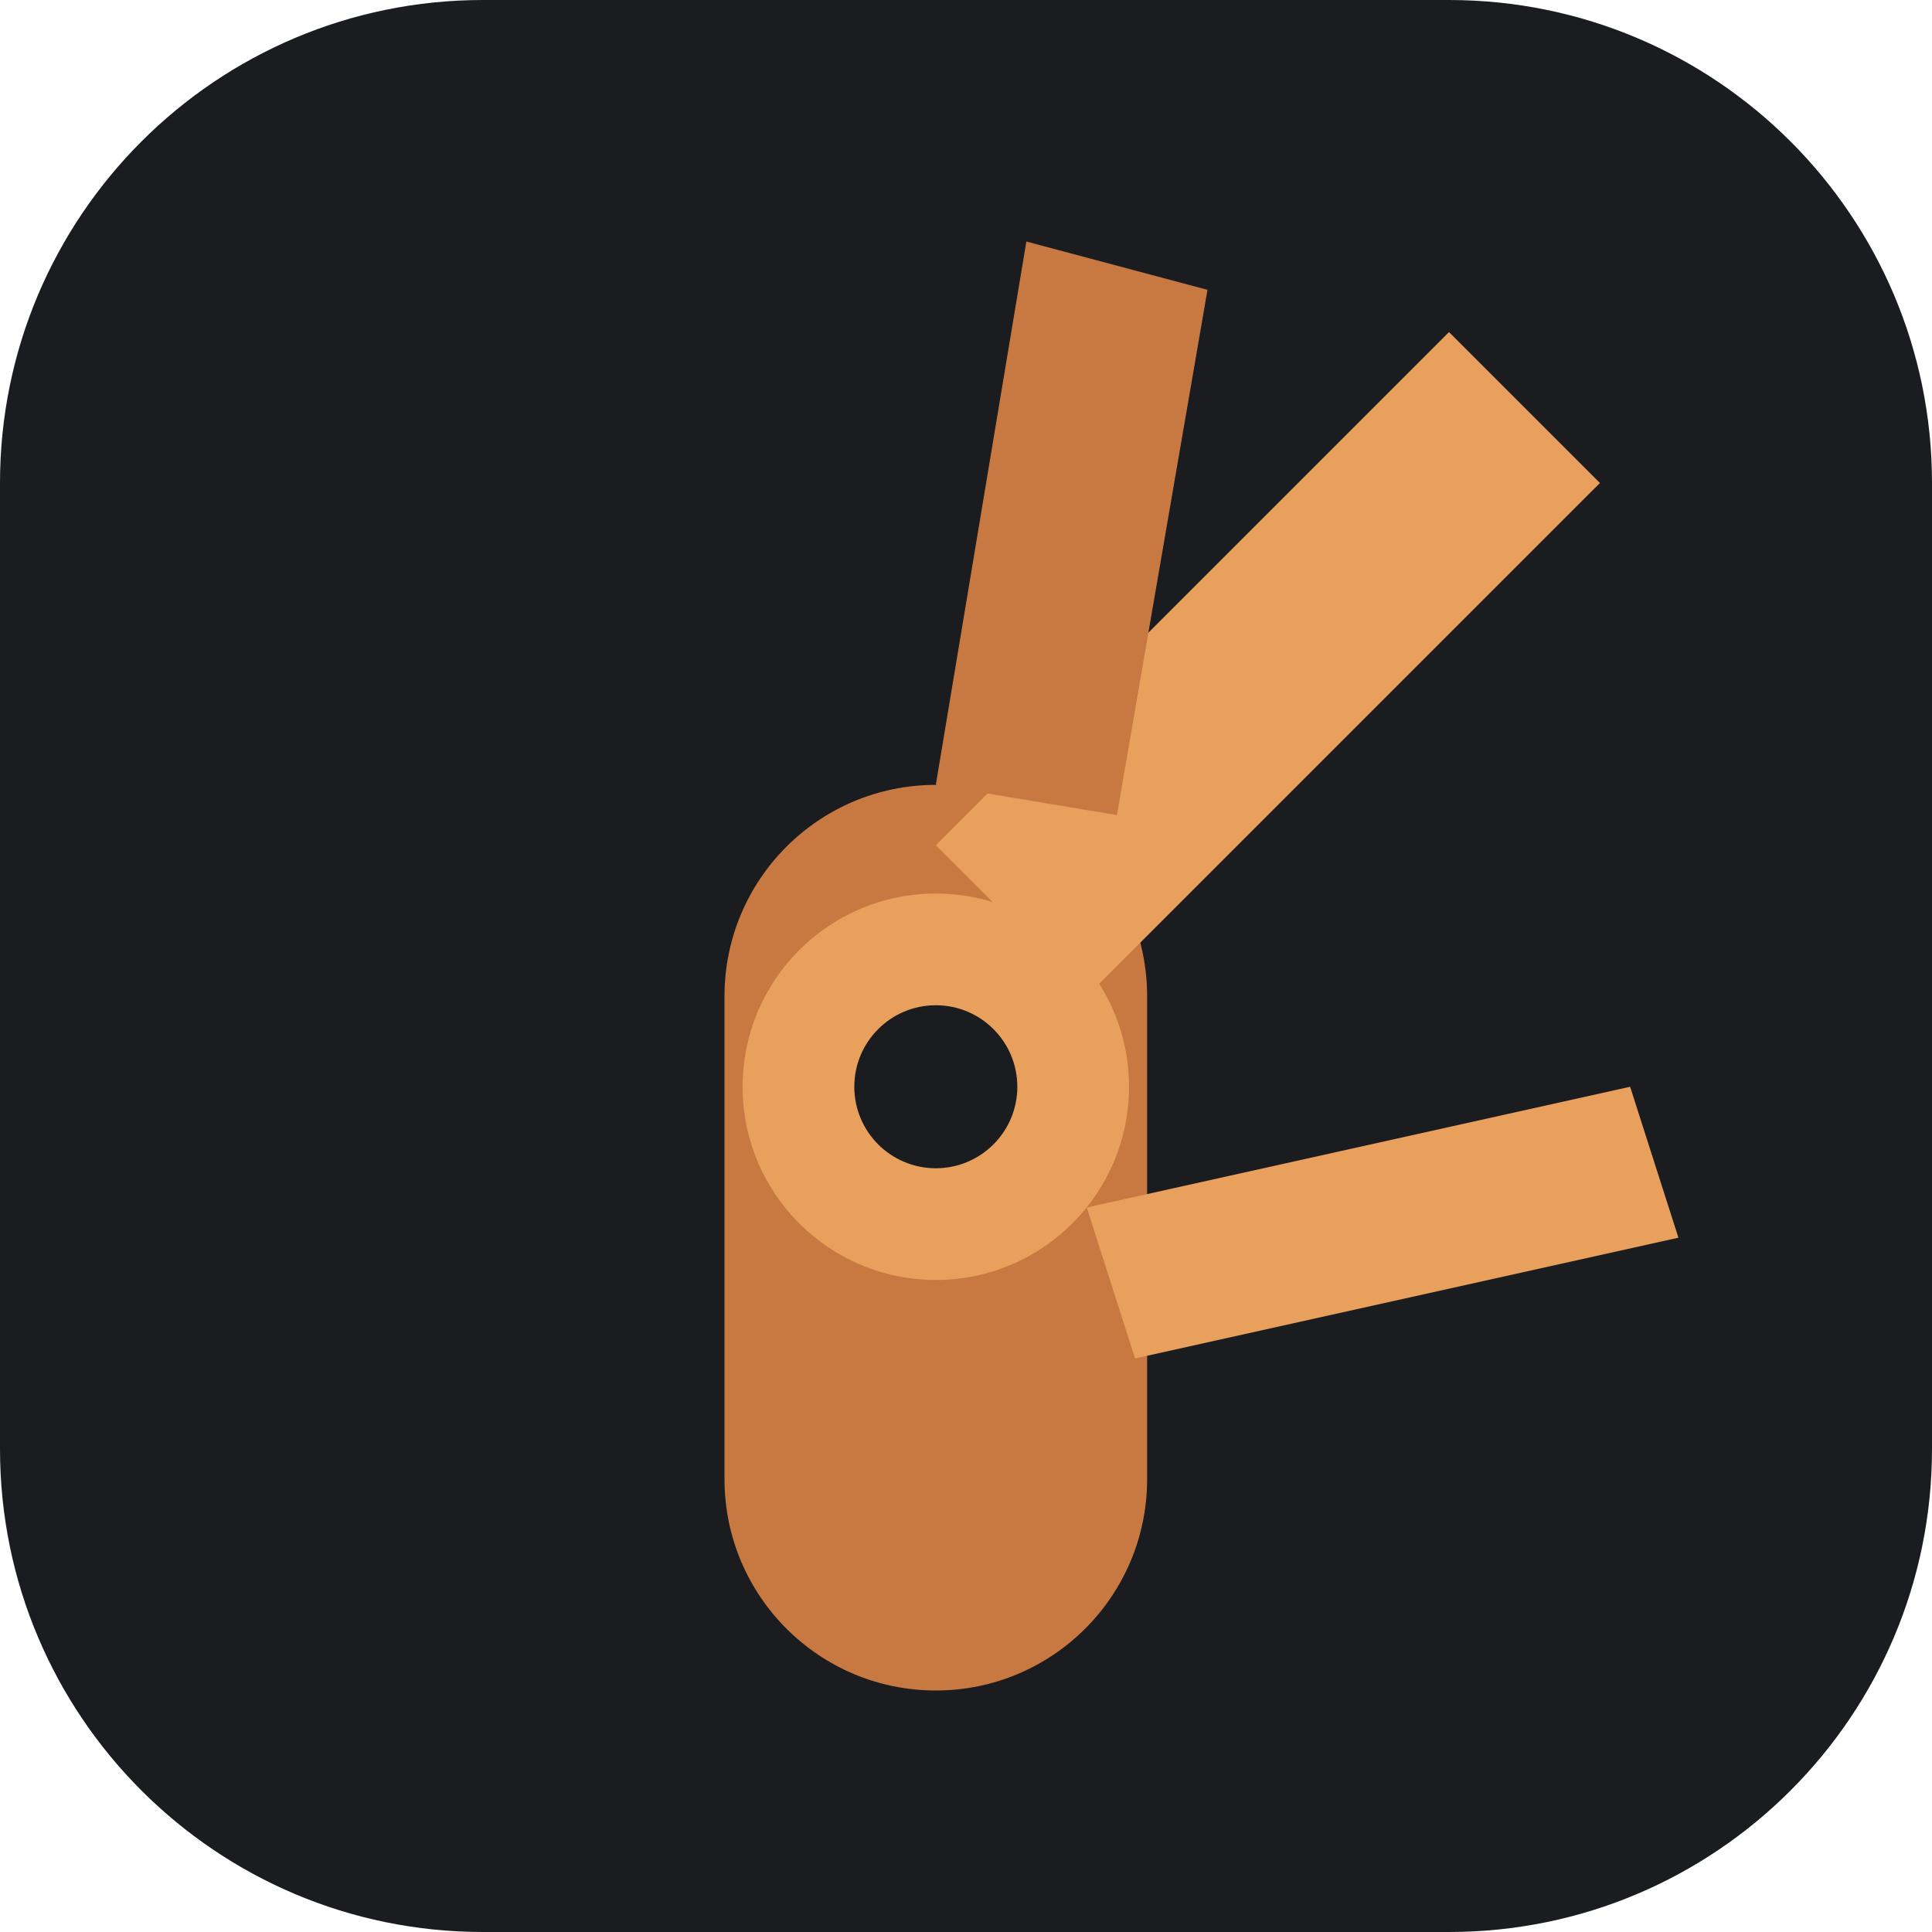
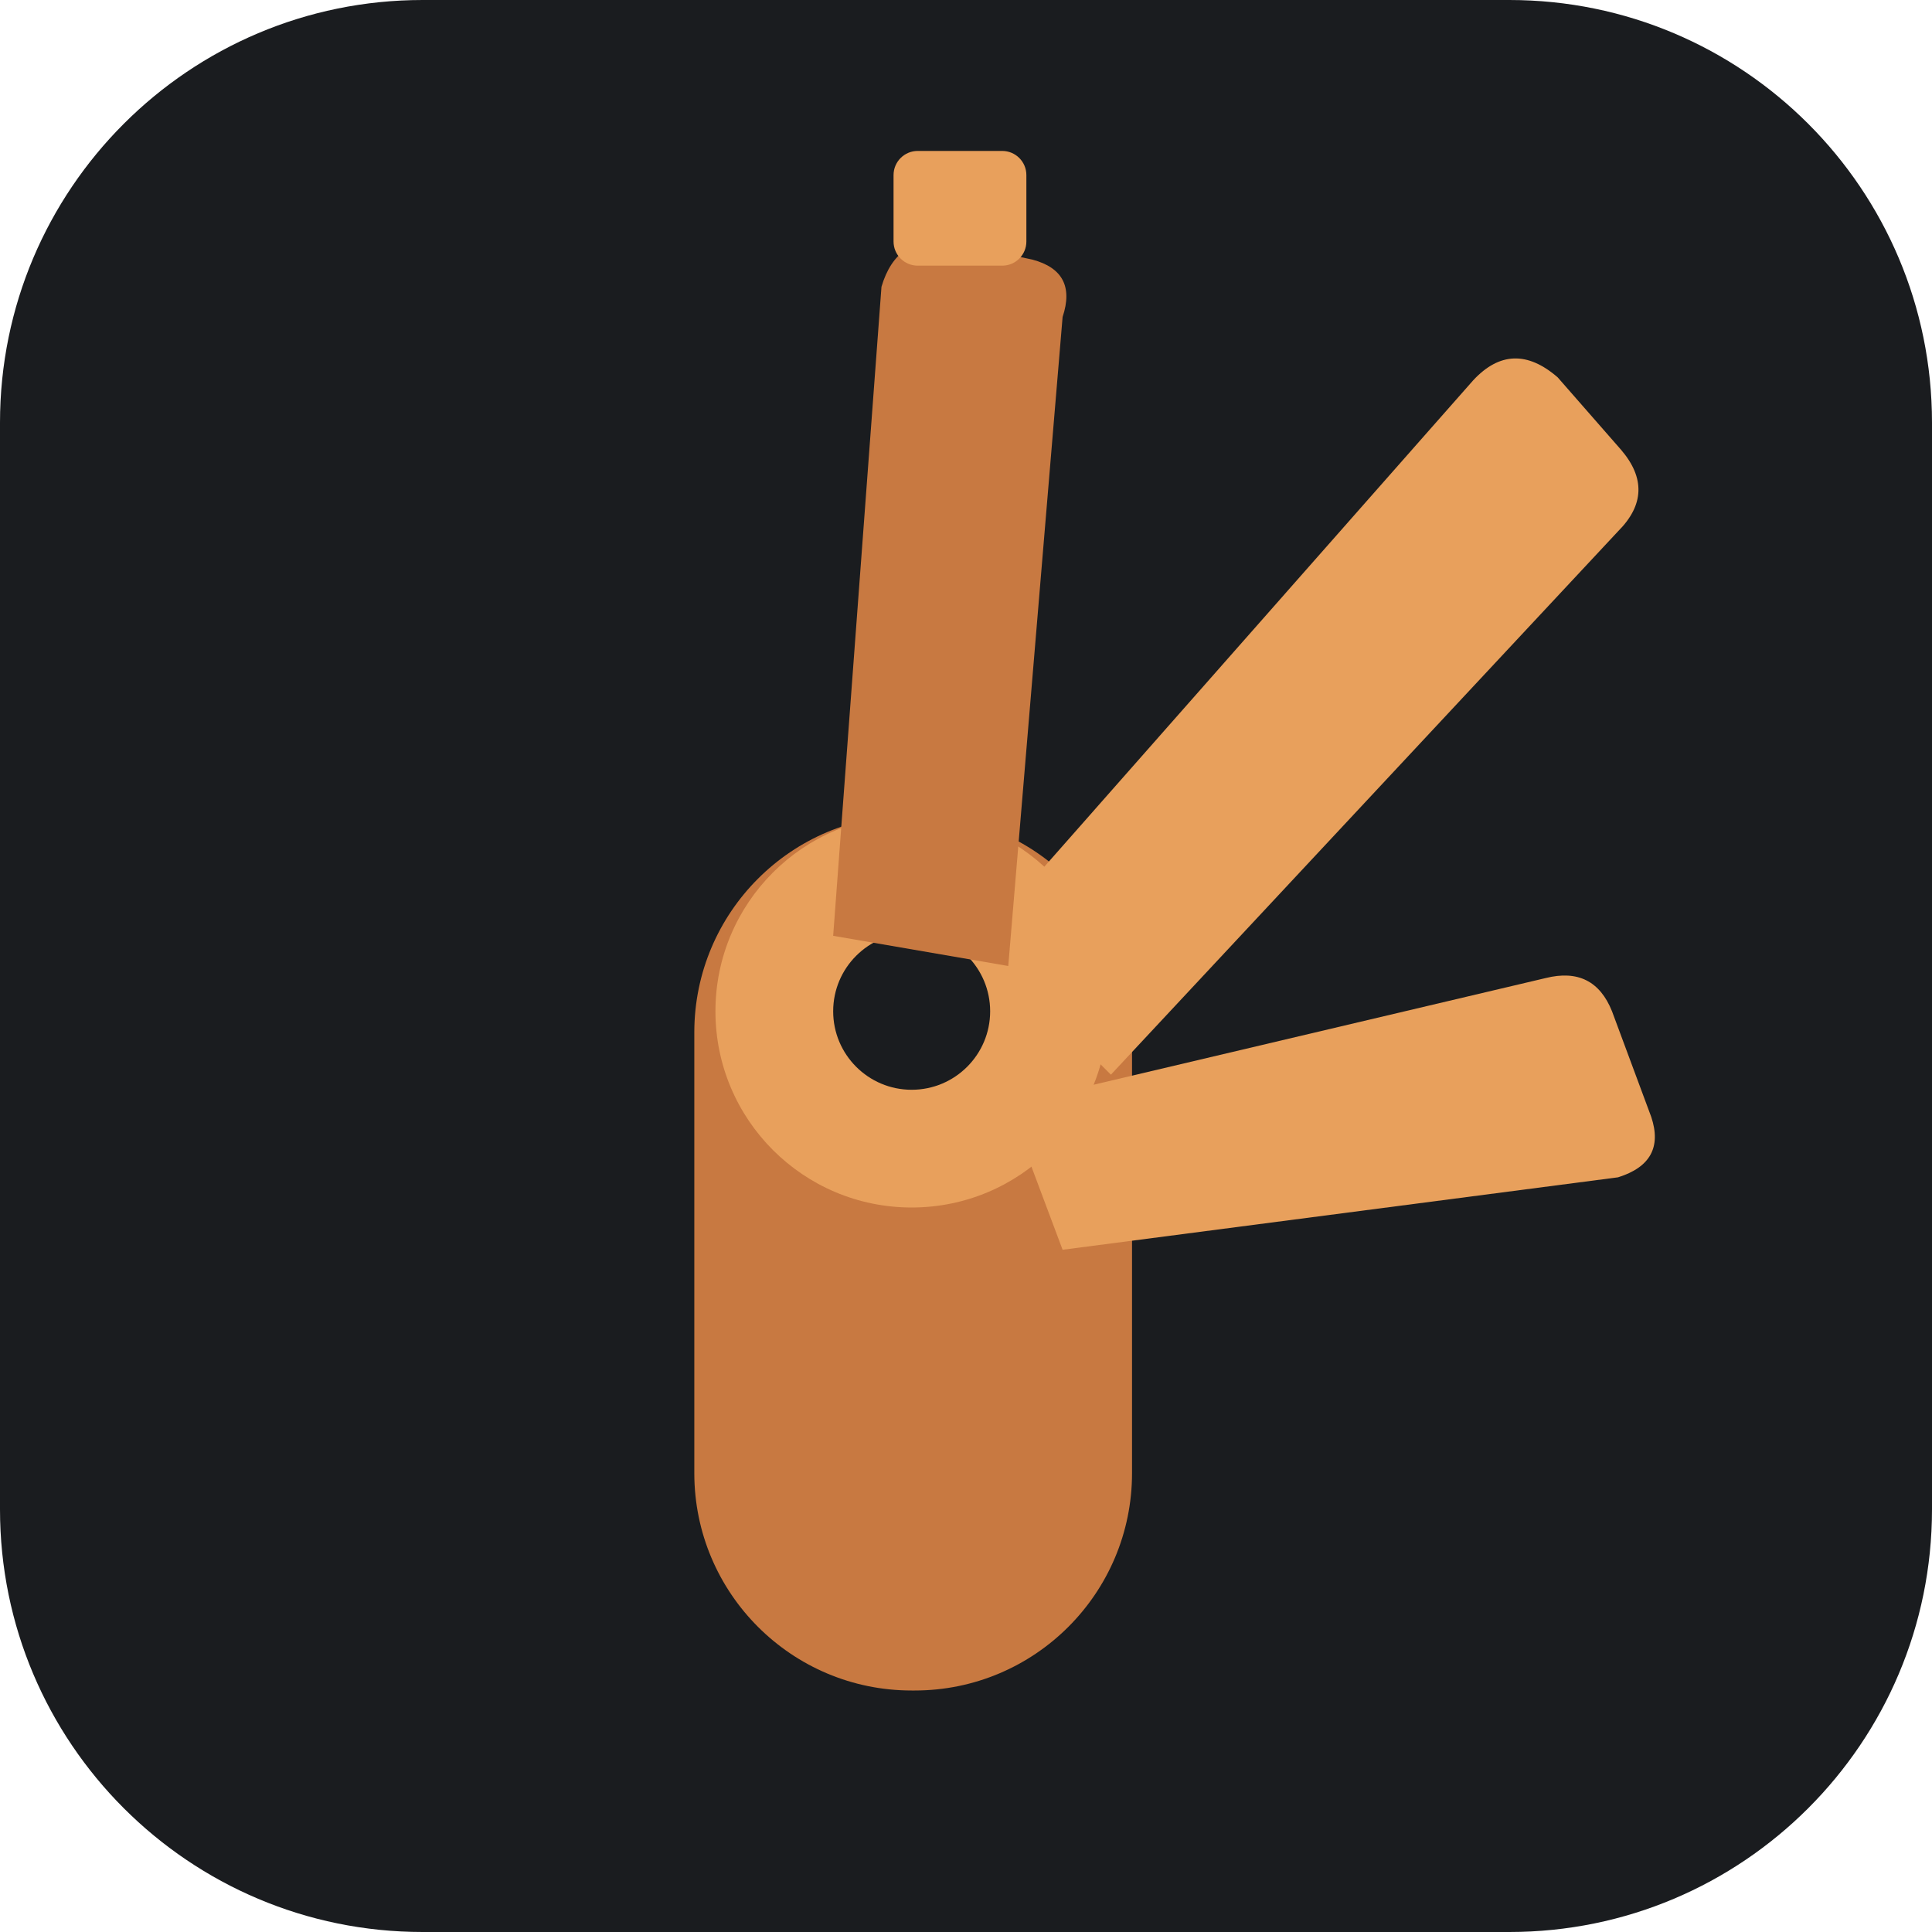
<svg xmlns="http://www.w3.org/2000/svg" viewBox="0 0 32 32" role="img" aria-label="bindsmith">
-   <rect width="32" height="32" rx="8" fill="#1A1C1F" />
-   <rect x="12" y="13" width="7" height="15" rx="3.5" fill="#C87941" />
-   <path d="M15.5 14 L24 5.5 L26.5 8 L18 16.5 Z" fill="#E8A05C" />
-   <path d="M15.5 13 L17 4 L20 4.8 L18.5 13.5 Z" fill="#C87941" />
-   <path d="M18 20 L27 18 L27.8 20.5 L18.8 22.5 Z" fill="#E8A05C" />
-   <circle cx="15.5" cy="18" r="3.2" fill="#E8A05C" />
-   <circle cx="15.5" cy="18" r="1.35" fill="#1A1C1F" />
+   <rect width="32" height="32" rx="7" fill="#1A1C1F" />
+   <rect x="11.5" y="13.5" width="7.25" height="14.5" rx="3.6" fill="#C87941" />
+   <circle cx="15.1" cy="16.75" r="3.25" fill="#E8A05C" />
+   <circle cx="15.1" cy="16.75" r="1.3" fill="#1A1C1F" />
+   <path fill="#E8A05C" d="M16.2 15.6 L24.4 6.3 Q25.05 5.6 25.8 6.25 L26.85 7.45 Q27.45 8.15 26.8 8.8 L18.4 17.8 Z" />
+   <path fill="#C87941" d="M13.8 15.5 L14.6 4.75 Q14.85 3.9 15.7 4 L17.1 4.3 Q17.85 4.5 17.6 5.25 L16.7 16 Z" />
+   <rect x="14.8" y="2.5" width="2.2" height="1.9" rx="0.4" fill="#E8A05C" />
+   <path fill="#E8A05C" d="M16.7 18.3 L25.6 16.2 Q26.4 16 26.7 16.75 L27.35 18.5 Q27.6 19.25 26.8 19.5 L17.6 20.7 Z" />
</svg>
